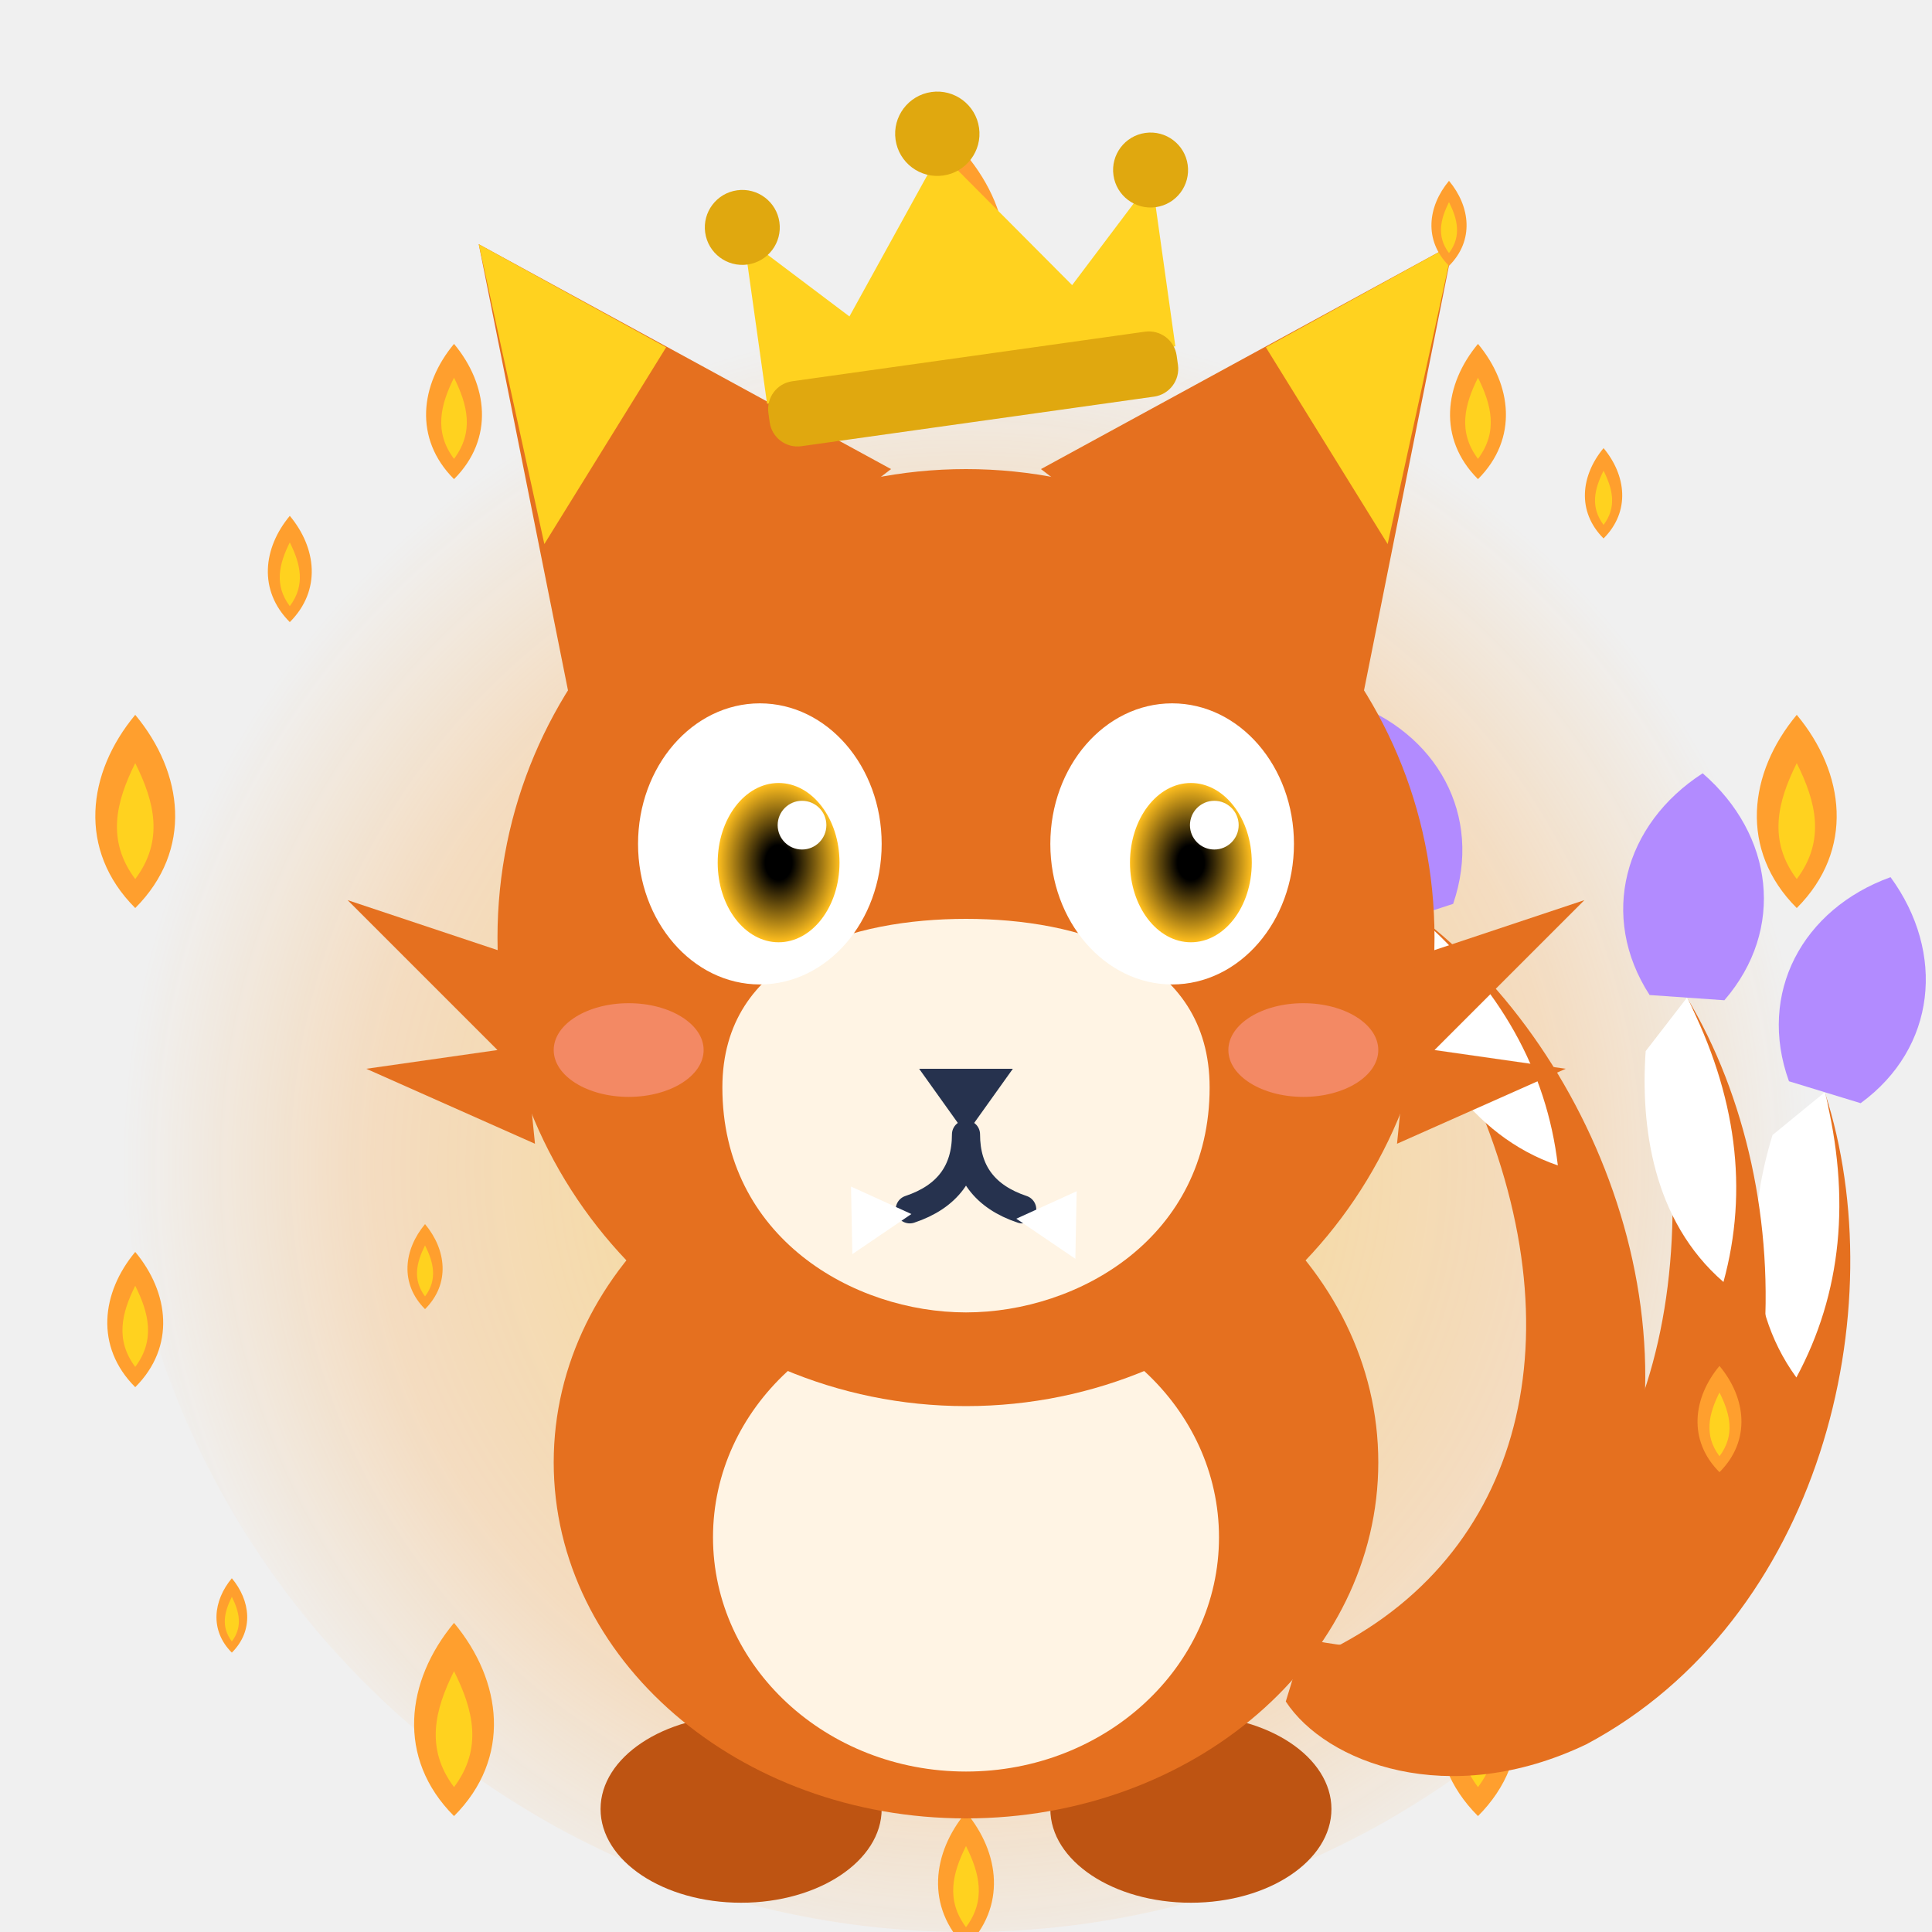
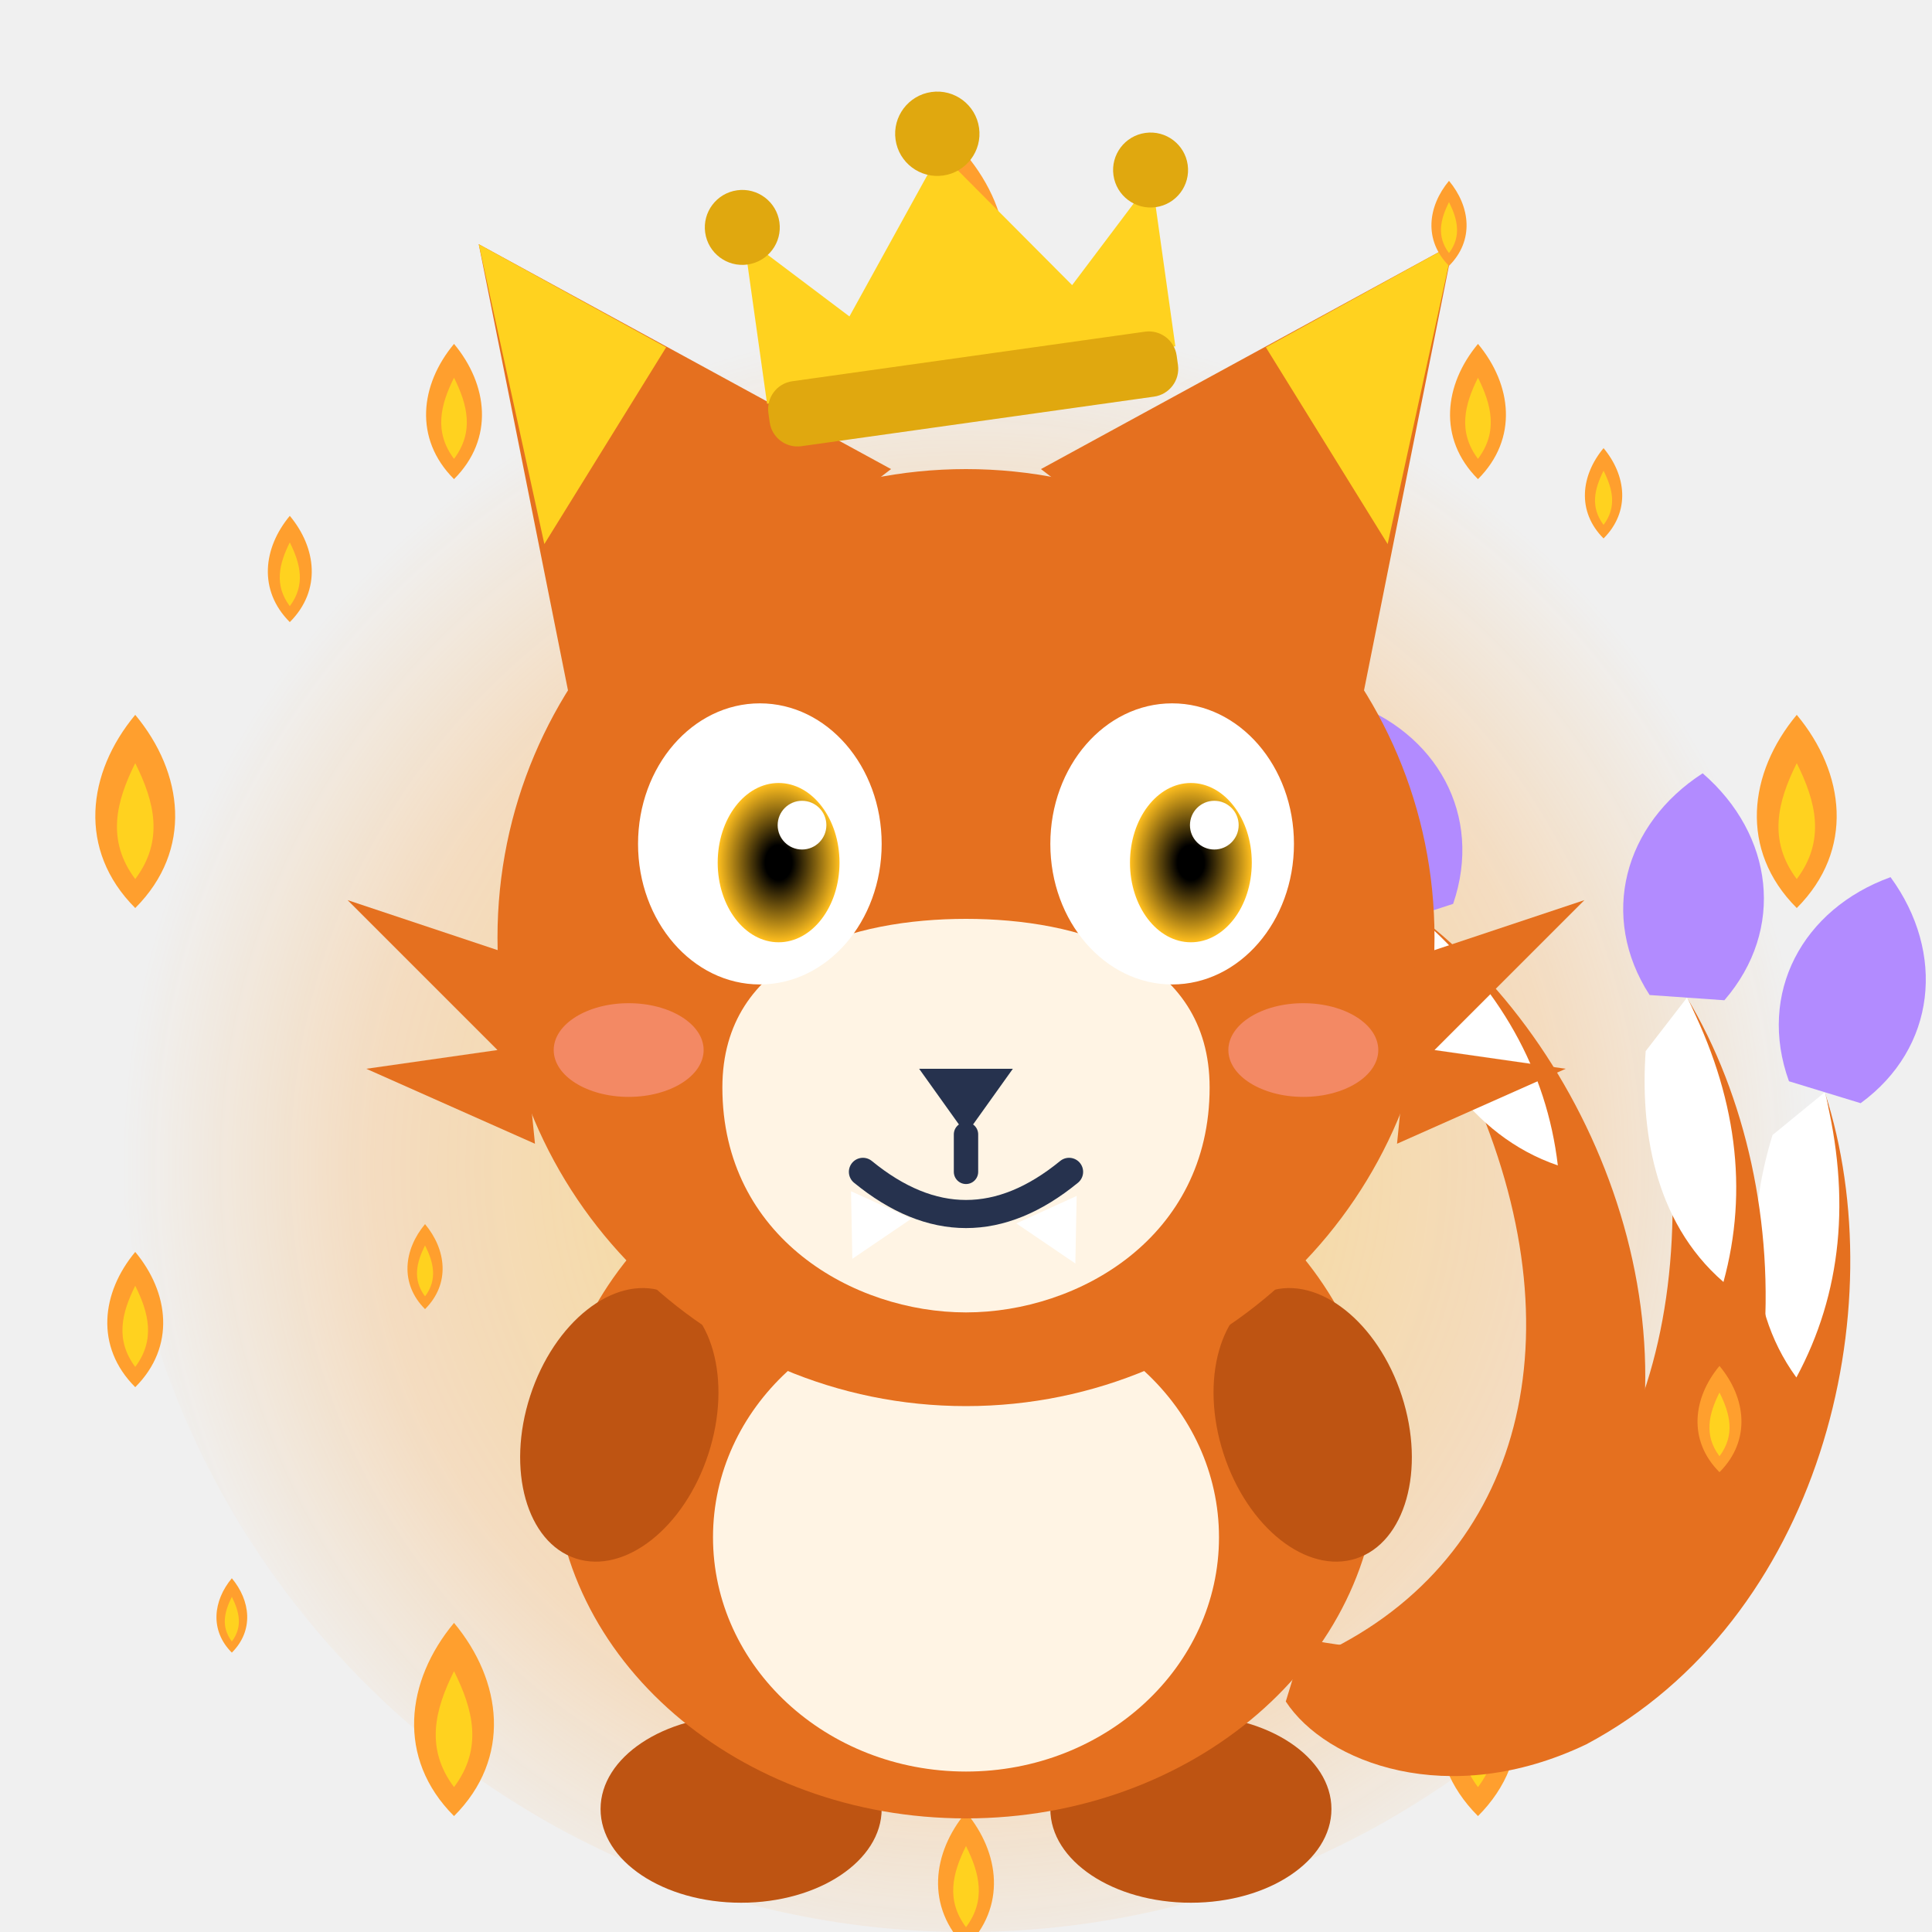
<svg xmlns="http://www.w3.org/2000/svg" viewBox="0 0 200 200" width="200" height="200">
  <defs>
    <radialGradient id="auraGrad" cx="50%" cy="55%" r="50%">
      <stop offset="0%" stop-color="#ffd21f" stop-opacity="0.5" />
      <stop offset="70%" stop-color="#ff9f2e" stop-opacity="0.25" />
      <stop offset="100%" stop-color="#ff9f2e" stop-opacity="0" />
    </radialGradient>
    <radialGradient id="eyeGradL" cx="80" cy="86" fx="80" fy="86" r="6.5" gradientTransform="matrix(1,0,0,1.307692,0,-26.46154)" gradientUnits="userSpaceOnUse">
      <stop offset="0.22" stop-color="#000000" />
      <stop offset="1" stop-color="#ffbf1f" />
    </radialGradient>
    <radialGradient id="eyeGradR" cx="124" cy="86" fx="124" fy="86" r="6.5" gradientTransform="matrix(1,0,0,1.307692,0,-26.46154)" gradientUnits="userSpaceOnUse">
      <stop offset="0.22" stop-color="#000000" />
      <stop offset="1" stop-color="#ffbf1f" />
    </radialGradient>
  </defs>
  <circle id="aura" cx="100" cy="112" r="88" fill="url(#auraGrad)" />
  <g id="ring">
    <g transform="translate(100,28)">
      <g transform="scale(1)">
        <path d="M0,8 C-6,2 -5,-6 0,-12 C5,-6 6,2 0,8 Z" fill="#ff9f2e" />
        <path d="M0,5 C-3,1 -2,-3 0,-7 C2,-3 3,1 0,5 Z" fill="#ffd21f" />
      </g>
    </g>
    <g transform="translate(153,44)">
      <g transform="scale(0.7)">
        <path d="M0,8 C-6,2 -5,-6 0,-12 C5,-6 6,2 0,8 Z" fill="#ff9f2e" />
        <path d="M0,5 C-3,1 -2,-3 0,-7 C2,-3 3,1 0,5 Z" fill="#ffd21f" />
      </g>
    </g>
    <g transform="translate(186,86)">
      <g transform="scale(1)">
        <path d="M0,8 C-6,2 -5,-6 0,-12 C5,-6 6,2 0,8 Z" fill="#ff9f2e" />
        <path d="M0,5 C-3,1 -2,-3 0,-7 C2,-3 3,1 0,5 Z" fill="#ffd21f" />
      </g>
    </g>
    <g transform="translate(186,138)">
      <g transform="scale(0.7)">
        <path d="M0,8 C-6,2 -5,-6 0,-12 C5,-6 6,2 0,8 Z" fill="#ff9f2e" />
        <path d="M0,5 C-3,1 -2,-3 0,-7 C2,-3 3,1 0,5 Z" fill="#ffd21f" />
      </g>
    </g>
    <g transform="translate(153,180)">
      <g transform="scale(1)">
        <path d="M0,8 C-6,2 -5,-6 0,-12 C5,-6 6,2 0,8 Z" fill="#ff9f2e" />
        <path d="M0,5 C-3,1 -2,-3 0,-7 C2,-3 3,1 0,5 Z" fill="#ffd21f" />
      </g>
    </g>
    <g transform="translate(100,196)">
      <g transform="scale(0.7)">
        <path d="M0,8 C-6,2 -5,-6 0,-12 C5,-6 6,2 0,8 Z" fill="#ff9f2e" />
        <path d="M0,5 C-3,1 -2,-3 0,-7 C2,-3 3,1 0,5 Z" fill="#ffd21f" />
      </g>
    </g>
    <g transform="translate(47,180)">
      <g transform="scale(1)">
        <path d="M0,8 C-6,2 -5,-6 0,-12 C5,-6 6,2 0,8 Z" fill="#ff9f2e" />
        <path d="M0,5 C-3,1 -2,-3 0,-7 C2,-3 3,1 0,5 Z" fill="#ffd21f" />
      </g>
    </g>
    <g transform="translate(14,138)">
      <g transform="scale(0.7)">
        <path d="M0,8 C-6,2 -5,-6 0,-12 C5,-6 6,2 0,8 Z" fill="#ff9f2e" />
        <path d="M0,5 C-3,1 -2,-3 0,-7 C2,-3 3,1 0,5 Z" fill="#ffd21f" />
      </g>
    </g>
    <g transform="translate(14,86)">
      <g transform="scale(1)">
        <path d="M0,8 C-6,2 -5,-6 0,-12 C5,-6 6,2 0,8 Z" fill="#ff9f2e" />
        <path d="M0,5 C-3,1 -2,-3 0,-7 C2,-3 3,1 0,5 Z" fill="#ffd21f" />
      </g>
    </g>
    <g transform="translate(47,44)">
      <g transform="scale(0.7)">
        <path d="M0,8 C-6,2 -5,-6 0,-12 C5,-6 6,2 0,8 Z" fill="#ff9f2e" />
        <path d="M0,5 C-3,1 -2,-3 0,-7 C2,-3 3,1 0,5 Z" fill="#ffd21f" />
      </g>
    </g>
  </g>
  <g id="pet" transform="translate(100,196) scale(0.97) translate(-100,-196)">
    <g id="tail3" transform="rotate(17 140 170)">
      <path d="M136,170 C160,168 174,148 172,120 C172,110 176,104 172,98 C186,118 188,152 168,172 C156,183 142,182 136,177 Z" fill="#e5701f" />
      <path d="M172,98 C178,108 180,118 178,128 C170,122 168,112 168,104 Z" fill="#ffffff" />
      <path d="M168,98 C162,90 164,80 172,74 C180,80 182,90 176,98 Z" fill="#b28bff" />
    </g>
    <g id="tail2" transform="rotate(-18 140 170)">
      <path d="M136,170 C160,168 174,148 172,120 C172,110 176,104 172,98 C186,118 188,152 168,172 C156,183 142,182 136,177 Z" fill="#e5701f" />
      <path d="M172,98 C178,108 180,118 178,128 C170,122 168,112 168,104 Z" fill="#ffffff" />
      <path d="M168,98 C162,90 164,80 172,74 C180,80 182,90 176,98 Z" fill="#b28bff" />
    </g>
    <g id="tail" transform="rotate(4 140 170)">
      <path d="M136,170 C160,168 174,148 172,120 C172,110 176,104 172,98 C186,118 188,152 168,172 C156,183 142,182 136,177 Z" fill="#e5701f" />
      <path d="M172,98 C178,108 180,118 178,128 C170,122 168,112 168,104 Z" fill="#ffffff" />
      <path d="M168,98 C162,90 164,80 172,74 C180,80 182,90 176,98 Z" fill="#b28bff" />
    </g>
    <ellipse id="footL" cx="76" cy="187" rx="15" ry="10" fill="#be5412" />
    <ellipse id="footR" cx="124" cy="187" rx="15" ry="10" fill="#be5412" />
    <ellipse id="body" cx="100" cy="150" rx="44" ry="38" fill="#e5701f" />
    <ellipse id="belly" cx="100" cy="158" rx="27" ry="25" fill="#fff4e4" />
+     <ellipse id="armL" cx="63" cy="146" rx="10" ry="15" transform="rotate(18 63 146)" fill="#be5412" />
+     <ellipse id="armR" cx="137" cy="146" rx="10" ry="15" transform="rotate(-18 137 146)" fill="#be5412" />
    <path id="earL" d="M58,70 L48,20 L92,44 Z" fill="#e5701f" />
    <path d="M55,52 L48,20 L68,31 Z" fill="#ffd21f" />
    <path id="earR" d="M142,70 L152,20 L108,44 Z" fill="#e5701f" />
    <path d="M145,52 L152,20 L132,31 Z" fill="#ffd21f" />
    <circle id="head" cx="100" cy="94" r="50" fill="#e5701f" />
    <path id="fluffL" d="M52,96 L34,90 L50,106 L36,108 L54,116 Z" fill="#e5701f" />
    <path id="fluffR" d="M148,96 L166,90 L150,106 L164,108 L146,116 Z" fill="#e5701f" />
    <path id="muzzle" d="M74,110 C74,96 88,92 100,92 C112,92 126,96 126,110 C126,126 112,134 100,134 C88,134 74,126 74,110 Z" fill="#fff4e4" />
    <path id="nose" d="M95,108 L105,108 L100,115 Z" fill="#26324e" />
-     <path id="mouth" d="M100,115 Q100,121 94,123 M100,115 Q100,121 106,123" fill="none" stroke="#26324e" stroke-width="3" stroke-linecap="round" />
-     <path id="fangR" d="m 105.37,124 6.30,4.28 0.14,-7.21 z" fill="#ffffff" />
-     <path id="fangL" d="m 94.17,123.5 -6.30,4.28 -0.14,-7.21 z" fill="#ffffff" />
+     <path id="philtrum" d="M100,115 L100,119" fill="none" stroke="#26324e" stroke-width="2.6" stroke-linecap="round" />
+     <path id="mouth" d="M89,119 Q100,128 111,119" fill="none" stroke="#26324e" stroke-width="3" stroke-linecap="round" />
+     <path id="fangR" d="m 105.37,124.5 6.30,4.28 0.14,-7.21 z" fill="#ffffff" />
+     <path id="fangL" d="m 94.17,124.0 -6.30,4.28 -0.14,-7.21 z" fill="#ffffff" />
    <g id="eyeL">
      <ellipse cx="78" cy="84" rx="13.0" ry="15.0" fill="#ffffff" />
      <ellipse cx="80" cy="86" rx="6.5" ry="8.5" fill="url(#eyeGradL)" />
      <circle cx="82.5" cy="82" r="2.6" fill="#ffffff" />
    </g>
    <g id="eyeR">
      <ellipse cx="122" cy="84" rx="13.0" ry="15.0" fill="#ffffff" />
      <ellipse cx="124" cy="86" rx="6.5" ry="8.5" fill="url(#eyeGradR)" />
      <circle cx="126.5" cy="82" r="2.6" fill="#ffffff" />
    </g>
    <ellipse id="cheekL" cx="64" cy="106" rx="8" ry="5" fill="#ff9c9c" opacity="0.55" />
    <ellipse id="cheekR" cx="136" cy="106" rx="8" ry="5" fill="#ff9c9c" opacity="0.55" />
    <g id="crown" transform="rotate(-8 100 30)">
      <path d="M78,34 L78,16 L88,26 L100,10 L112,26 L122,16 L122,34 Z" fill="#ffd21f" />
      <rect x="78" y="32" width="44" height="7" rx="3" fill="#e0a80f" />
      <circle cx="78" cy="15" r="4" fill="#e0a80f" />
      <circle cx="100" cy="8" r="4.5" fill="#e0a80f" />
      <circle cx="122" cy="15" r="4" fill="#e0a80f" />
    </g>
  </g>
  <g id="embers">
    <g transform="translate(30,60)">
      <g transform="scale(0.55)">
        <path d="M0,8 C-6,2 -5,-6 0,-12 C5,-6 6,2 0,8 Z" fill="#ff9f2e" />
        <path d="M0,5 C-3,1 -2,-3 0,-7 C2,-3 3,1 0,5 Z" fill="#ffd21f" />
      </g>
    </g>
    <g transform="translate(44,132)">
      <g transform="scale(0.44)">
        <path d="M0,8 C-6,2 -5,-6 0,-12 C5,-6 6,2 0,8 Z" fill="#ff9f2e" />
        <path d="M0,5 C-3,1 -2,-3 0,-7 C2,-3 3,1 0,5 Z" fill="#ffd21f" />
      </g>
    </g>
    <g transform="translate(166,52)">
      <g transform="scale(0.4675)">
        <path d="M0,8 C-6,2 -5,-6 0,-12 C5,-6 6,2 0,8 Z" fill="#ff9f2e" />
        <path d="M0,5 C-3,1 -2,-3 0,-7 C2,-3 3,1 0,5 Z" fill="#ffd21f" />
      </g>
    </g>
    <g transform="translate(178,148)">
      <g transform="scale(0.55)">
        <path d="M0,8 C-6,2 -5,-6 0,-12 C5,-6 6,2 0,8 Z" fill="#ff9f2e" />
        <path d="M0,5 C-3,1 -2,-3 0,-7 C2,-3 3,1 0,5 Z" fill="#ffd21f" />
      </g>
    </g>
    <g transform="translate(24,168)">
      <g transform="scale(0.385)">
        <path d="M0,8 C-6,2 -5,-6 0,-12 C5,-6 6,2 0,8 Z" fill="#ff9f2e" />
        <path d="M0,5 C-3,1 -2,-3 0,-7 C2,-3 3,1 0,5 Z" fill="#ffd21f" />
      </g>
    </g>
    <g transform="translate(150,24)">
      <g transform="scale(0.44)">
        <path d="M0,8 C-6,2 -5,-6 0,-12 C5,-6 6,2 0,8 Z" fill="#ff9f2e" />
        <path d="M0,5 C-3,1 -2,-3 0,-7 C2,-3 3,1 0,5 Z" fill="#ffd21f" />
      </g>
    </g>
  </g>
</svg>
